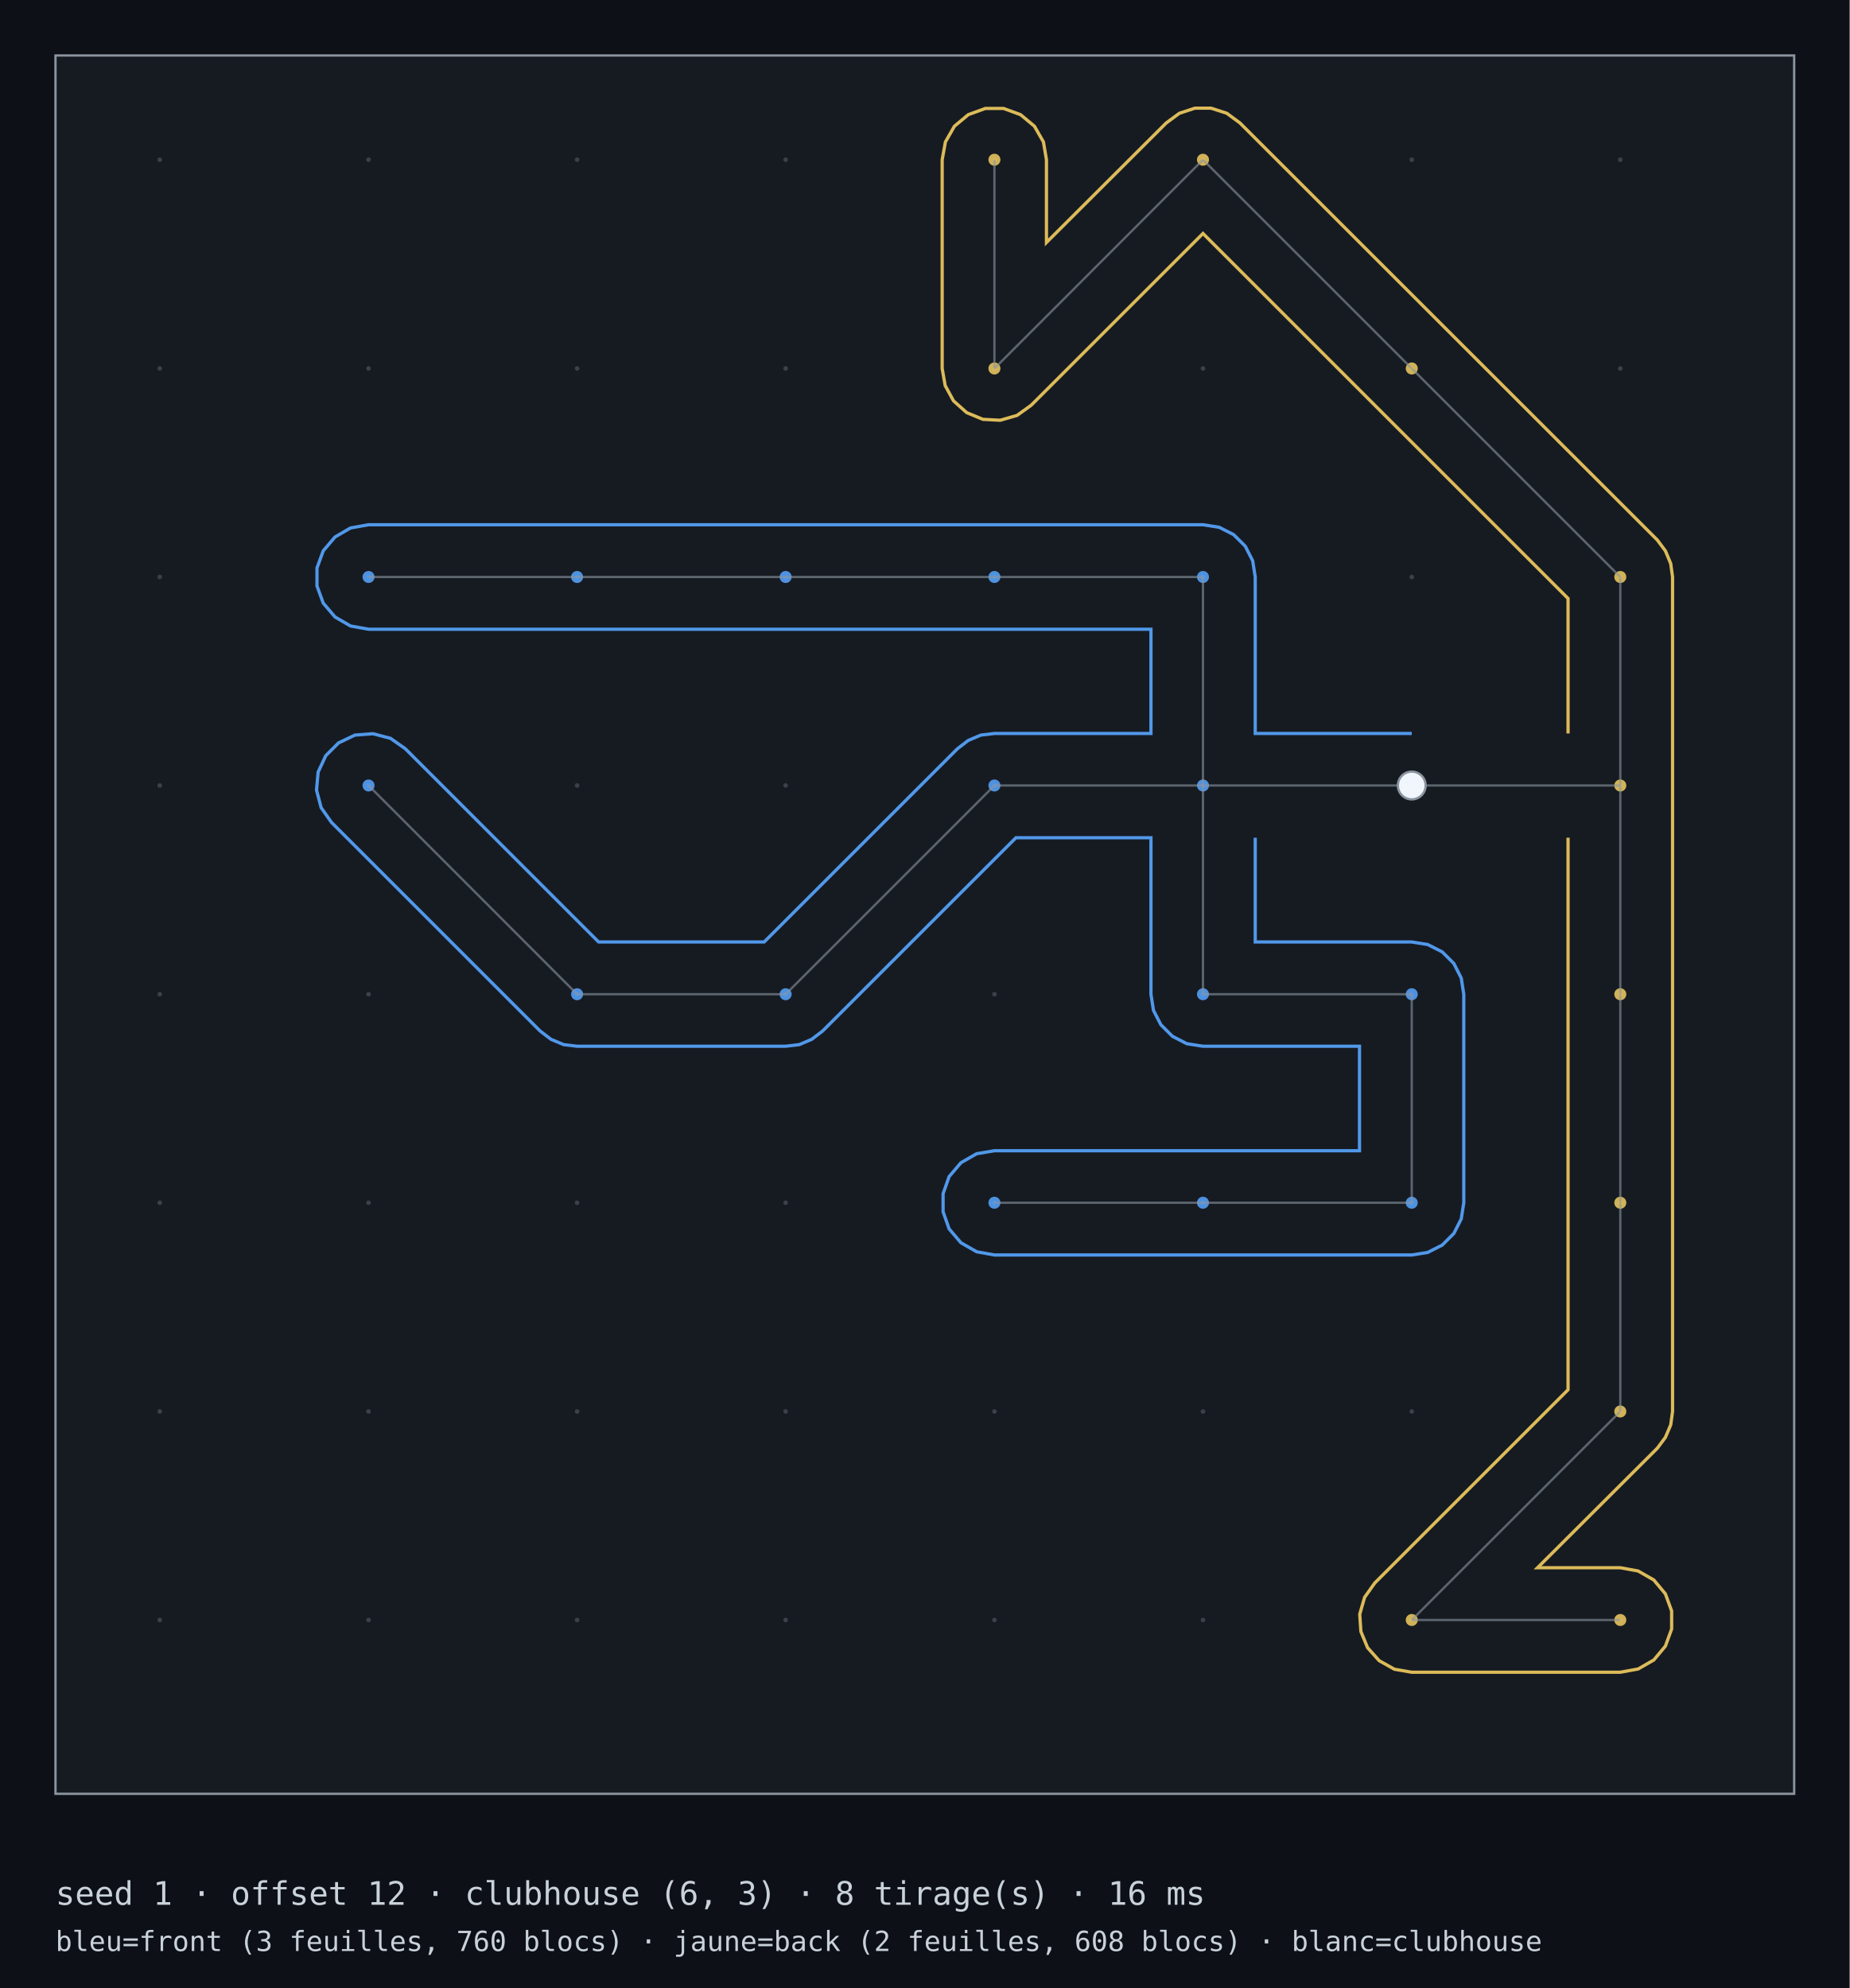
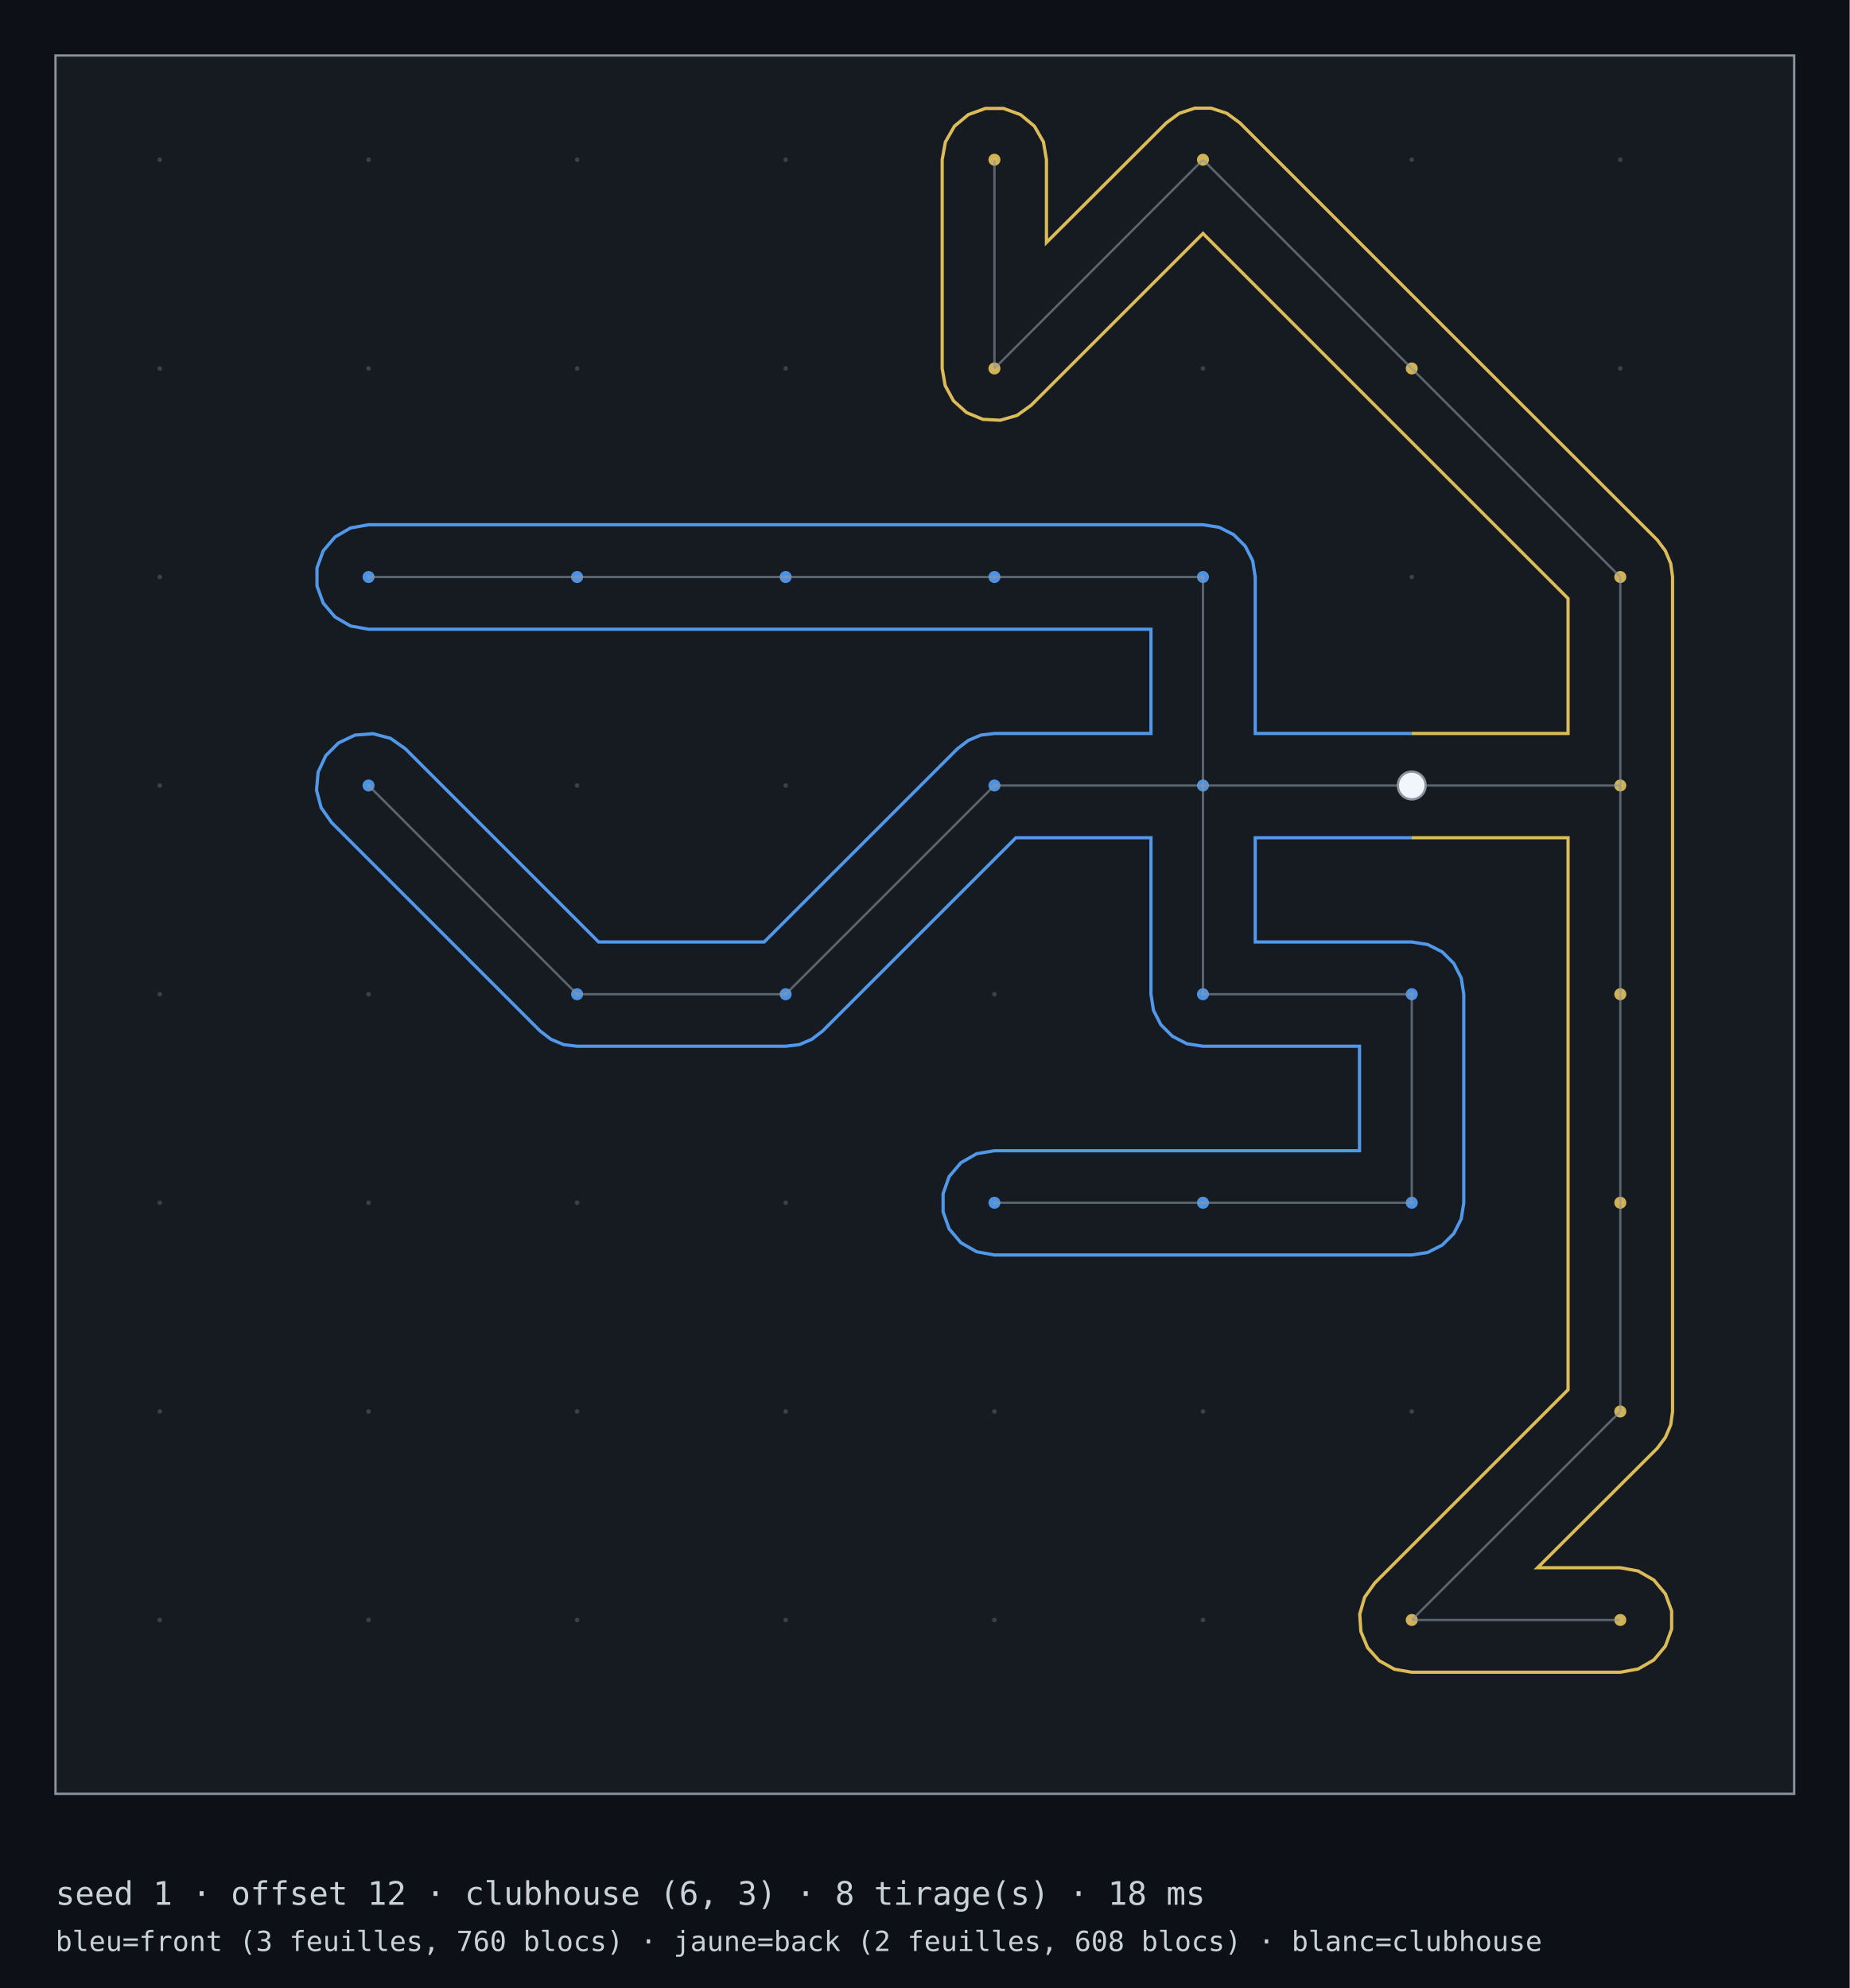
<svg xmlns="http://www.w3.org/2000/svg" width="800" height="860">
  <rect width="100%" height="100%" fill="#0d1117" />
  <rect x="24" y="24" width="752.0" height="752.0" fill="#161b22" stroke="#8b949e" />
  <style>text{font-family:monospace;fill:#c9d1d9}</style>
  <circle cx="69.1" cy="69.1" r="1.0" fill="#3b4049" />
  <circle cx="69.1" cy="159.4" r="1.0" fill="#3b4049" />
  <circle cx="69.1" cy="249.6" r="1.0" fill="#3b4049" />
  <circle cx="69.1" cy="339.8" r="1.0" fill="#3b4049" />
  <circle cx="69.1" cy="430.1" r="1.0" fill="#3b4049" />
  <circle cx="69.1" cy="520.3" r="1.0" fill="#3b4049" />
  <circle cx="69.1" cy="610.6" r="1.0" fill="#3b4049" />
  <circle cx="69.1" cy="700.8" r="1.0" fill="#3b4049" />
  <circle cx="159.4" cy="69.1" r="1.0" fill="#3b4049" />
  <circle cx="159.4" cy="159.4" r="1.0" fill="#3b4049" />
  <circle cx="159.4" cy="249.6" r="1.0" fill="#3b4049" />
  <circle cx="159.4" cy="339.8" r="1.0" fill="#3b4049" />
  <circle cx="159.4" cy="430.1" r="1.0" fill="#3b4049" />
  <circle cx="159.4" cy="520.3" r="1.0" fill="#3b4049" />
  <circle cx="159.4" cy="610.6" r="1.0" fill="#3b4049" />
  <circle cx="159.4" cy="700.8" r="1.0" fill="#3b4049" />
  <circle cx="249.6" cy="69.1" r="1.0" fill="#3b4049" />
  <circle cx="249.6" cy="159.4" r="1.0" fill="#3b4049" />
  <circle cx="249.6" cy="249.6" r="1.0" fill="#3b4049" />
  <circle cx="249.6" cy="339.8" r="1.0" fill="#3b4049" />
  <circle cx="249.6" cy="430.1" r="1.0" fill="#3b4049" />
  <circle cx="249.6" cy="520.3" r="1.0" fill="#3b4049" />
  <circle cx="249.6" cy="610.6" r="1.0" fill="#3b4049" />
  <circle cx="249.6" cy="700.8" r="1.0" fill="#3b4049" />
  <circle cx="339.8" cy="69.1" r="1.0" fill="#3b4049" />
  <circle cx="339.8" cy="159.4" r="1.0" fill="#3b4049" />
  <circle cx="339.8" cy="249.6" r="1.0" fill="#3b4049" />
  <circle cx="339.8" cy="339.8" r="1.0" fill="#3b4049" />
  <circle cx="339.8" cy="430.1" r="1.0" fill="#3b4049" />
  <circle cx="339.8" cy="520.3" r="1.0" fill="#3b4049" />
  <circle cx="339.8" cy="610.6" r="1.0" fill="#3b4049" />
  <circle cx="339.8" cy="700.8" r="1.0" fill="#3b4049" />
  <circle cx="430.1" cy="69.1" r="1.0" fill="#3b4049" />
  <circle cx="430.1" cy="159.4" r="1.0" fill="#3b4049" />
  <circle cx="430.1" cy="249.6" r="1.0" fill="#3b4049" />
  <circle cx="430.1" cy="339.8" r="1.0" fill="#3b4049" />
  <circle cx="430.1" cy="430.1" r="1.0" fill="#3b4049" />
  <circle cx="430.1" cy="520.3" r="1.0" fill="#3b4049" />
  <circle cx="430.1" cy="610.6" r="1.0" fill="#3b4049" />
  <circle cx="430.1" cy="700.8" r="1.0" fill="#3b4049" />
  <circle cx="520.3" cy="69.1" r="1.0" fill="#3b4049" />
  <circle cx="520.3" cy="159.4" r="1.0" fill="#3b4049" />
  <circle cx="520.3" cy="249.6" r="1.0" fill="#3b4049" />
  <circle cx="520.3" cy="339.8" r="1.0" fill="#3b4049" />
  <circle cx="520.3" cy="430.1" r="1.0" fill="#3b4049" />
  <circle cx="520.3" cy="520.3" r="1.0" fill="#3b4049" />
  <circle cx="520.3" cy="610.6" r="1.0" fill="#3b4049" />
  <circle cx="520.3" cy="700.8" r="1.0" fill="#3b4049" />
  <circle cx="610.6" cy="69.1" r="1.0" fill="#3b4049" />
  <circle cx="610.6" cy="159.4" r="1.0" fill="#3b4049" />
  <circle cx="610.6" cy="249.6" r="1.0" fill="#3b4049" />
  <circle cx="610.6" cy="339.8" r="1.0" fill="#3b4049" />
  <circle cx="610.6" cy="430.1" r="1.0" fill="#3b4049" />
  <circle cx="610.6" cy="520.3" r="1.0" fill="#3b4049" />
  <circle cx="610.6" cy="610.6" r="1.0" fill="#3b4049" />
  <circle cx="610.6" cy="700.8" r="1.0" fill="#3b4049" />
  <circle cx="700.8" cy="69.1" r="1.0" fill="#3b4049" />
  <circle cx="700.8" cy="159.4" r="1.0" fill="#3b4049" />
  <circle cx="700.8" cy="249.6" r="1.0" fill="#3b4049" />
  <circle cx="700.8" cy="339.8" r="1.0" fill="#3b4049" />
  <circle cx="700.8" cy="430.1" r="1.0" fill="#3b4049" />
  <circle cx="700.8" cy="520.3" r="1.0" fill="#3b4049" />
  <circle cx="700.8" cy="610.6" r="1.0" fill="#3b4049" />
  <circle cx="700.8" cy="700.8" r="1.0" fill="#3b4049" />
  <circle cx="520.3" cy="339.8" r="2.6" fill="#58a6ff" fill-opacity="0.85" />
  <circle cx="520.3" cy="430.1" r="2.6" fill="#58a6ff" fill-opacity="0.85" />
  <circle cx="430.1" cy="339.8" r="2.6" fill="#58a6ff" fill-opacity="0.85" />
  <circle cx="520.3" cy="249.6" r="2.6" fill="#58a6ff" fill-opacity="0.85" />
  <circle cx="430.1" cy="249.6" r="2.6" fill="#58a6ff" fill-opacity="0.85" />
  <circle cx="339.8" cy="249.6" r="2.6" fill="#58a6ff" fill-opacity="0.85" />
  <circle cx="249.6" cy="249.6" r="2.6" fill="#58a6ff" fill-opacity="0.85" />
  <circle cx="159.4" cy="249.6" r="2.6" fill="#58a6ff" fill-opacity="0.85" />
  <circle cx="339.8" cy="430.1" r="2.6" fill="#58a6ff" fill-opacity="0.85" />
  <circle cx="249.6" cy="430.1" r="2.6" fill="#58a6ff" fill-opacity="0.85" />
  <circle cx="159.4" cy="339.8" r="2.6" fill="#58a6ff" fill-opacity="0.85" />
  <circle cx="610.6" cy="430.1" r="2.6" fill="#58a6ff" fill-opacity="0.85" />
  <circle cx="610.6" cy="520.3" r="2.6" fill="#58a6ff" fill-opacity="0.85" />
  <circle cx="520.3" cy="520.3" r="2.6" fill="#58a6ff" fill-opacity="0.85" />
  <circle cx="430.1" cy="520.3" r="2.6" fill="#58a6ff" fill-opacity="0.85" />
  <circle cx="700.8" cy="339.8" r="2.6" fill="#f2cc60" fill-opacity="0.85" />
  <circle cx="700.8" cy="249.6" r="2.6" fill="#f2cc60" fill-opacity="0.85" />
  <circle cx="700.8" cy="430.1" r="2.6" fill="#f2cc60" fill-opacity="0.85" />
  <circle cx="700.8" cy="520.3" r="2.6" fill="#f2cc60" fill-opacity="0.85" />
  <circle cx="700.8" cy="610.6" r="2.6" fill="#f2cc60" fill-opacity="0.85" />
  <circle cx="610.6" cy="700.8" r="2.6" fill="#f2cc60" fill-opacity="0.85" />
  <circle cx="700.8" cy="700.8" r="2.6" fill="#f2cc60" fill-opacity="0.85" />
  <circle cx="610.6" cy="159.4" r="2.6" fill="#f2cc60" fill-opacity="0.85" />
  <circle cx="520.3" cy="69.1" r="2.6" fill="#f2cc60" fill-opacity="0.85" />
  <circle cx="430.1" cy="159.4" r="2.6" fill="#f2cc60" fill-opacity="0.85" />
  <circle cx="430.1" cy="69.1" r="2.6" fill="#f2cc60" fill-opacity="0.85" />
  <line x1="610.6" y1="339.8" x2="520.3" y2="339.8" stroke="#8b949e" stroke-width="1.0" stroke-opacity="0.6" />
  <line x1="610.6" y1="339.8" x2="700.8" y2="339.8" stroke="#8b949e" stroke-width="1.0" stroke-opacity="0.6" />
  <line x1="520.3" y1="339.8" x2="520.3" y2="430.1" stroke="#8b949e" stroke-width="1.0" stroke-opacity="0.6" />
  <line x1="700.8" y1="339.8" x2="700.8" y2="249.6" stroke="#8b949e" stroke-width="1.0" stroke-opacity="0.6" />
  <line x1="520.3" y1="430.1" x2="610.6" y2="430.1" stroke="#8b949e" stroke-width="1.0" stroke-opacity="0.6" />
  <line x1="700.8" y1="249.6" x2="610.6" y2="159.4" stroke="#8b949e" stroke-width="1.0" stroke-opacity="0.6" />
  <line x1="610.6" y1="430.1" x2="610.6" y2="520.3" stroke="#8b949e" stroke-width="1.0" stroke-opacity="0.6" />
  <line x1="610.6" y1="159.4" x2="520.3" y2="69.1" stroke="#8b949e" stroke-width="1.0" stroke-opacity="0.6" />
  <line x1="610.6" y1="520.3" x2="520.3" y2="520.3" stroke="#8b949e" stroke-width="1.0" stroke-opacity="0.6" />
  <line x1="520.3" y1="69.1" x2="430.1" y2="159.4" stroke="#8b949e" stroke-width="1.0" stroke-opacity="0.6" />
  <line x1="520.3" y1="520.3" x2="430.1" y2="520.3" stroke="#8b949e" stroke-width="1.0" stroke-opacity="0.6" />
  <line x1="430.1" y1="159.4" x2="430.1" y2="69.1" stroke="#8b949e" stroke-width="1.0" stroke-opacity="0.6" />
  <line x1="520.3" y1="339.8" x2="430.1" y2="339.8" stroke="#8b949e" stroke-width="1.0" stroke-opacity="0.6" />
  <line x1="700.8" y1="339.8" x2="700.8" y2="430.1" stroke="#8b949e" stroke-width="1.0" stroke-opacity="0.6" />
  <line x1="430.1" y1="339.8" x2="339.8" y2="430.1" stroke="#8b949e" stroke-width="1.0" stroke-opacity="0.6" />
  <line x1="700.8" y1="430.1" x2="700.8" y2="520.3" stroke="#8b949e" stroke-width="1.0" stroke-opacity="0.6" />
  <line x1="339.8" y1="430.1" x2="249.6" y2="430.1" stroke="#8b949e" stroke-width="1.0" stroke-opacity="0.6" />
  <line x1="700.8" y1="520.3" x2="700.8" y2="610.6" stroke="#8b949e" stroke-width="1.0" stroke-opacity="0.6" />
  <line x1="249.6" y1="430.1" x2="159.4" y2="339.8" stroke="#8b949e" stroke-width="1.0" stroke-opacity="0.6" />
  <line x1="700.8" y1="610.6" x2="610.6" y2="700.8" stroke="#8b949e" stroke-width="1.0" stroke-opacity="0.6" />
  <line x1="610.6" y1="700.8" x2="700.8" y2="700.8" stroke="#8b949e" stroke-width="1.0" stroke-opacity="0.6" />
  <line x1="520.3" y1="339.8" x2="520.3" y2="249.6" stroke="#8b949e" stroke-width="1.0" stroke-opacity="0.6" />
  <line x1="520.3" y1="249.6" x2="430.1" y2="249.6" stroke="#8b949e" stroke-width="1.0" stroke-opacity="0.6" />
  <line x1="430.1" y1="249.6" x2="339.8" y2="249.6" stroke="#8b949e" stroke-width="1.0" stroke-opacity="0.6" />
  <line x1="339.8" y1="249.6" x2="249.6" y2="249.6" stroke="#8b949e" stroke-width="1.0" stroke-opacity="0.6" />
  <line x1="249.6" y1="249.6" x2="159.4" y2="249.6" stroke="#8b949e" stroke-width="1.0" stroke-opacity="0.6" />
-   <polyline points="610.6,317.3 542.9,317.3 542.9,249.6 541.8,242.6 538.6,236.3 533.6,231.3 527.3,228.1 520.3,227.0 159.4,227.0 151.6,228.4 144.9,232.3 139.8,238.3 137.1,245.7 137.1,253.5 139.8,260.9 144.9,266.9 151.6,270.8 159.4,272.2 497.8,272.2 497.8,317.3 430.1,317.3 424.2,318.0 418.8,320.3 414.1,323.9 330.5,407.5 258.9,407.5 175.3,323.9 168.9,319.4 161.3,317.4 153.5,318.0 146.4,321.4 140.9,326.9 137.6,334.0 136.9,341.8 138.9,349.4 143.4,355.8 233.6,446.0 238.3,449.6 243.8,451.9 249.6,452.6 339.8,452.6 345.7,451.9 351.1,449.6 355.8,446.0 439.4,362.4 497.8,362.4 497.8,430.1 498.9,437.1 502.1,443.3 507.1,448.3 513.3,451.5 520.3,452.6 588.0,452.6 588.0,497.8 430.1,497.8 422.4,499.1 415.6,503.0 410.5,509.0 407.9,516.4 407.9,524.2 410.5,531.6 415.6,537.6 422.4,541.5 430.1,542.9 610.6,542.9 617.5,541.8 623.8,538.6 628.8,533.6 632.0,527.3 633.1,520.3 633.1,430.1 632.0,423.1 628.8,416.8 623.8,411.8 617.5,408.6 610.6,407.5 542.9,407.5 542.9,362.4" fill="none" stroke="#58a6ff" stroke-width="1.4" stroke-opacity="0.9" />
-   <polyline points="678.2,362.4 678.2,601.2 594.6,684.8 590.2,691.0 588.1,698.3 588.6,705.8 591.5,712.8 596.5,718.4 603.1,722.1 610.6,723.4 700.8,723.4 708.5,722.0 715.3,718.1 720.3,712.1 723.0,704.7 723.0,696.9 720.3,689.5 715.3,683.5 708.5,679.6 700.8,678.2 665.0,678.2 716.8,626.5 720.3,621.8 722.6,616.4 723.4,610.6 723.4,249.6 722.6,243.8 720.3,238.3 716.8,233.6 536.3,53.2 530.6,49.0 523.8,46.8 516.8,46.8 510.1,49.0 504.4,53.2 452.6,104.9 452.6,69.1 451.3,61.4 447.4,54.6 441.4,49.6 434.0,46.9 426.2,46.9 418.8,49.6 412.8,54.6 408.9,61.4 407.5,69.1 407.5,159.4 408.8,166.8 412.4,173.4 418.1,178.5 425.1,181.4 432.6,181.8 439.9,179.7 446.0,175.3 520.3,101.0 678.2,258.9 678.2,317.3" fill="none" stroke="#f2cc60" stroke-width="1.4" stroke-opacity="0.9" />
+   <polyline points="610.6,317.3 542.9,317.3 542.9,249.6 541.8,242.6 538.6,236.3 533.6,231.3 527.3,228.1 520.3,227.0 430.1,227.0 339.8,227.0 249.6,227.0 159.4,227.0 151.6,228.4 144.9,232.3 139.8,238.3 137.1,245.7 137.1,253.5 139.8,260.9 144.9,266.9 151.6,270.8 159.4,272.2 249.6,272.2 339.8,272.2 430.1,272.2 497.8,272.2 497.8,317.3 430.1,317.3 424.2,318.0 418.8,320.3 414.1,323.9 330.5,407.5 258.9,407.5 175.3,323.9 168.9,319.4 161.3,317.4 153.5,318.0 146.4,321.4 140.9,326.9 137.6,334.0 136.9,341.8 138.9,349.4 143.4,355.8 233.6,446.0 238.3,449.6 243.8,451.9 249.6,452.6 339.8,452.6 345.7,451.9 351.1,449.6 355.8,446.0 439.4,362.4 497.8,362.4 497.8,430.1 498.9,437.1 502.1,443.3 507.1,448.3 513.3,451.5 520.3,452.6 588.0,452.6 588.0,497.8 520.3,497.8 430.1,497.8 422.4,499.1 415.6,503.0 410.5,509.0 407.9,516.4 407.9,524.2 410.5,531.6 415.6,537.6 422.4,541.5 430.1,542.9 520.3,542.9 610.6,542.9 617.5,541.8 623.8,538.6 628.8,533.6 632.0,527.3 633.1,520.3 633.1,430.1 632.0,423.1 628.8,416.8 623.8,411.8 617.5,408.6 610.6,407.5 542.9,407.5 542.9,362.4 610.6,362.4" fill="none" stroke="#58a6ff" stroke-width="1.4" stroke-opacity="0.9" />
+   <polyline points="610.6,362.4 678.2,362.4 678.2,430.1 678.2,520.3 678.2,601.2 594.6,684.8 590.2,691.0 588.1,698.3 588.6,705.8 591.5,712.8 596.5,718.4 603.1,722.1 610.6,723.4 700.8,723.4 708.5,722.0 715.3,718.1 720.3,712.1 723.0,704.7 723.0,696.9 720.3,689.5 715.3,683.5 708.5,679.6 700.8,678.2 665.0,678.2 716.8,626.5 720.3,621.8 722.6,616.4 723.4,610.6 723.4,520.3 723.4,430.1 723.4,339.8 723.4,249.6 722.6,243.8 720.3,238.3 716.8,233.6 626.5,143.4 536.3,53.2 530.6,49.0 523.8,46.8 516.8,46.8 510.1,49.0 504.4,53.2 452.6,104.9 452.6,69.1 451.3,61.4 447.4,54.6 441.4,49.6 434.0,46.9 426.2,46.9 418.8,49.6 412.8,54.6 408.9,61.4 407.5,69.1 407.5,159.4 408.8,166.8 412.4,173.4 418.1,178.5 425.1,181.4 432.6,181.8 439.9,179.7 446.0,175.3 520.3,101.0 594.6,175.3 678.2,258.9 678.2,317.3 610.6,317.3" fill="none" stroke="#f2cc60" stroke-width="1.4" stroke-opacity="0.9" />
  <circle cx="610.6" cy="339.8" r="6" fill="#f0f6fc" stroke="#8b949e" />
-   <text x="24" y="824" font-size="14">seed 1 · offset 12 · clubhouse (6, 3) · 8 tirage(s) · 16 ms</text>
+   <text x="24" y="824" font-size="14">seed 1 · offset 12 · clubhouse (6, 3) · 8 tirage(s) · 18 ms</text>
  <text x="24" y="844" font-size="12">bleu=front (3 feuilles, 760 blocs) · jaune=back (2 feuilles, 608 blocs) · blanc=clubhouse</text>
</svg>
